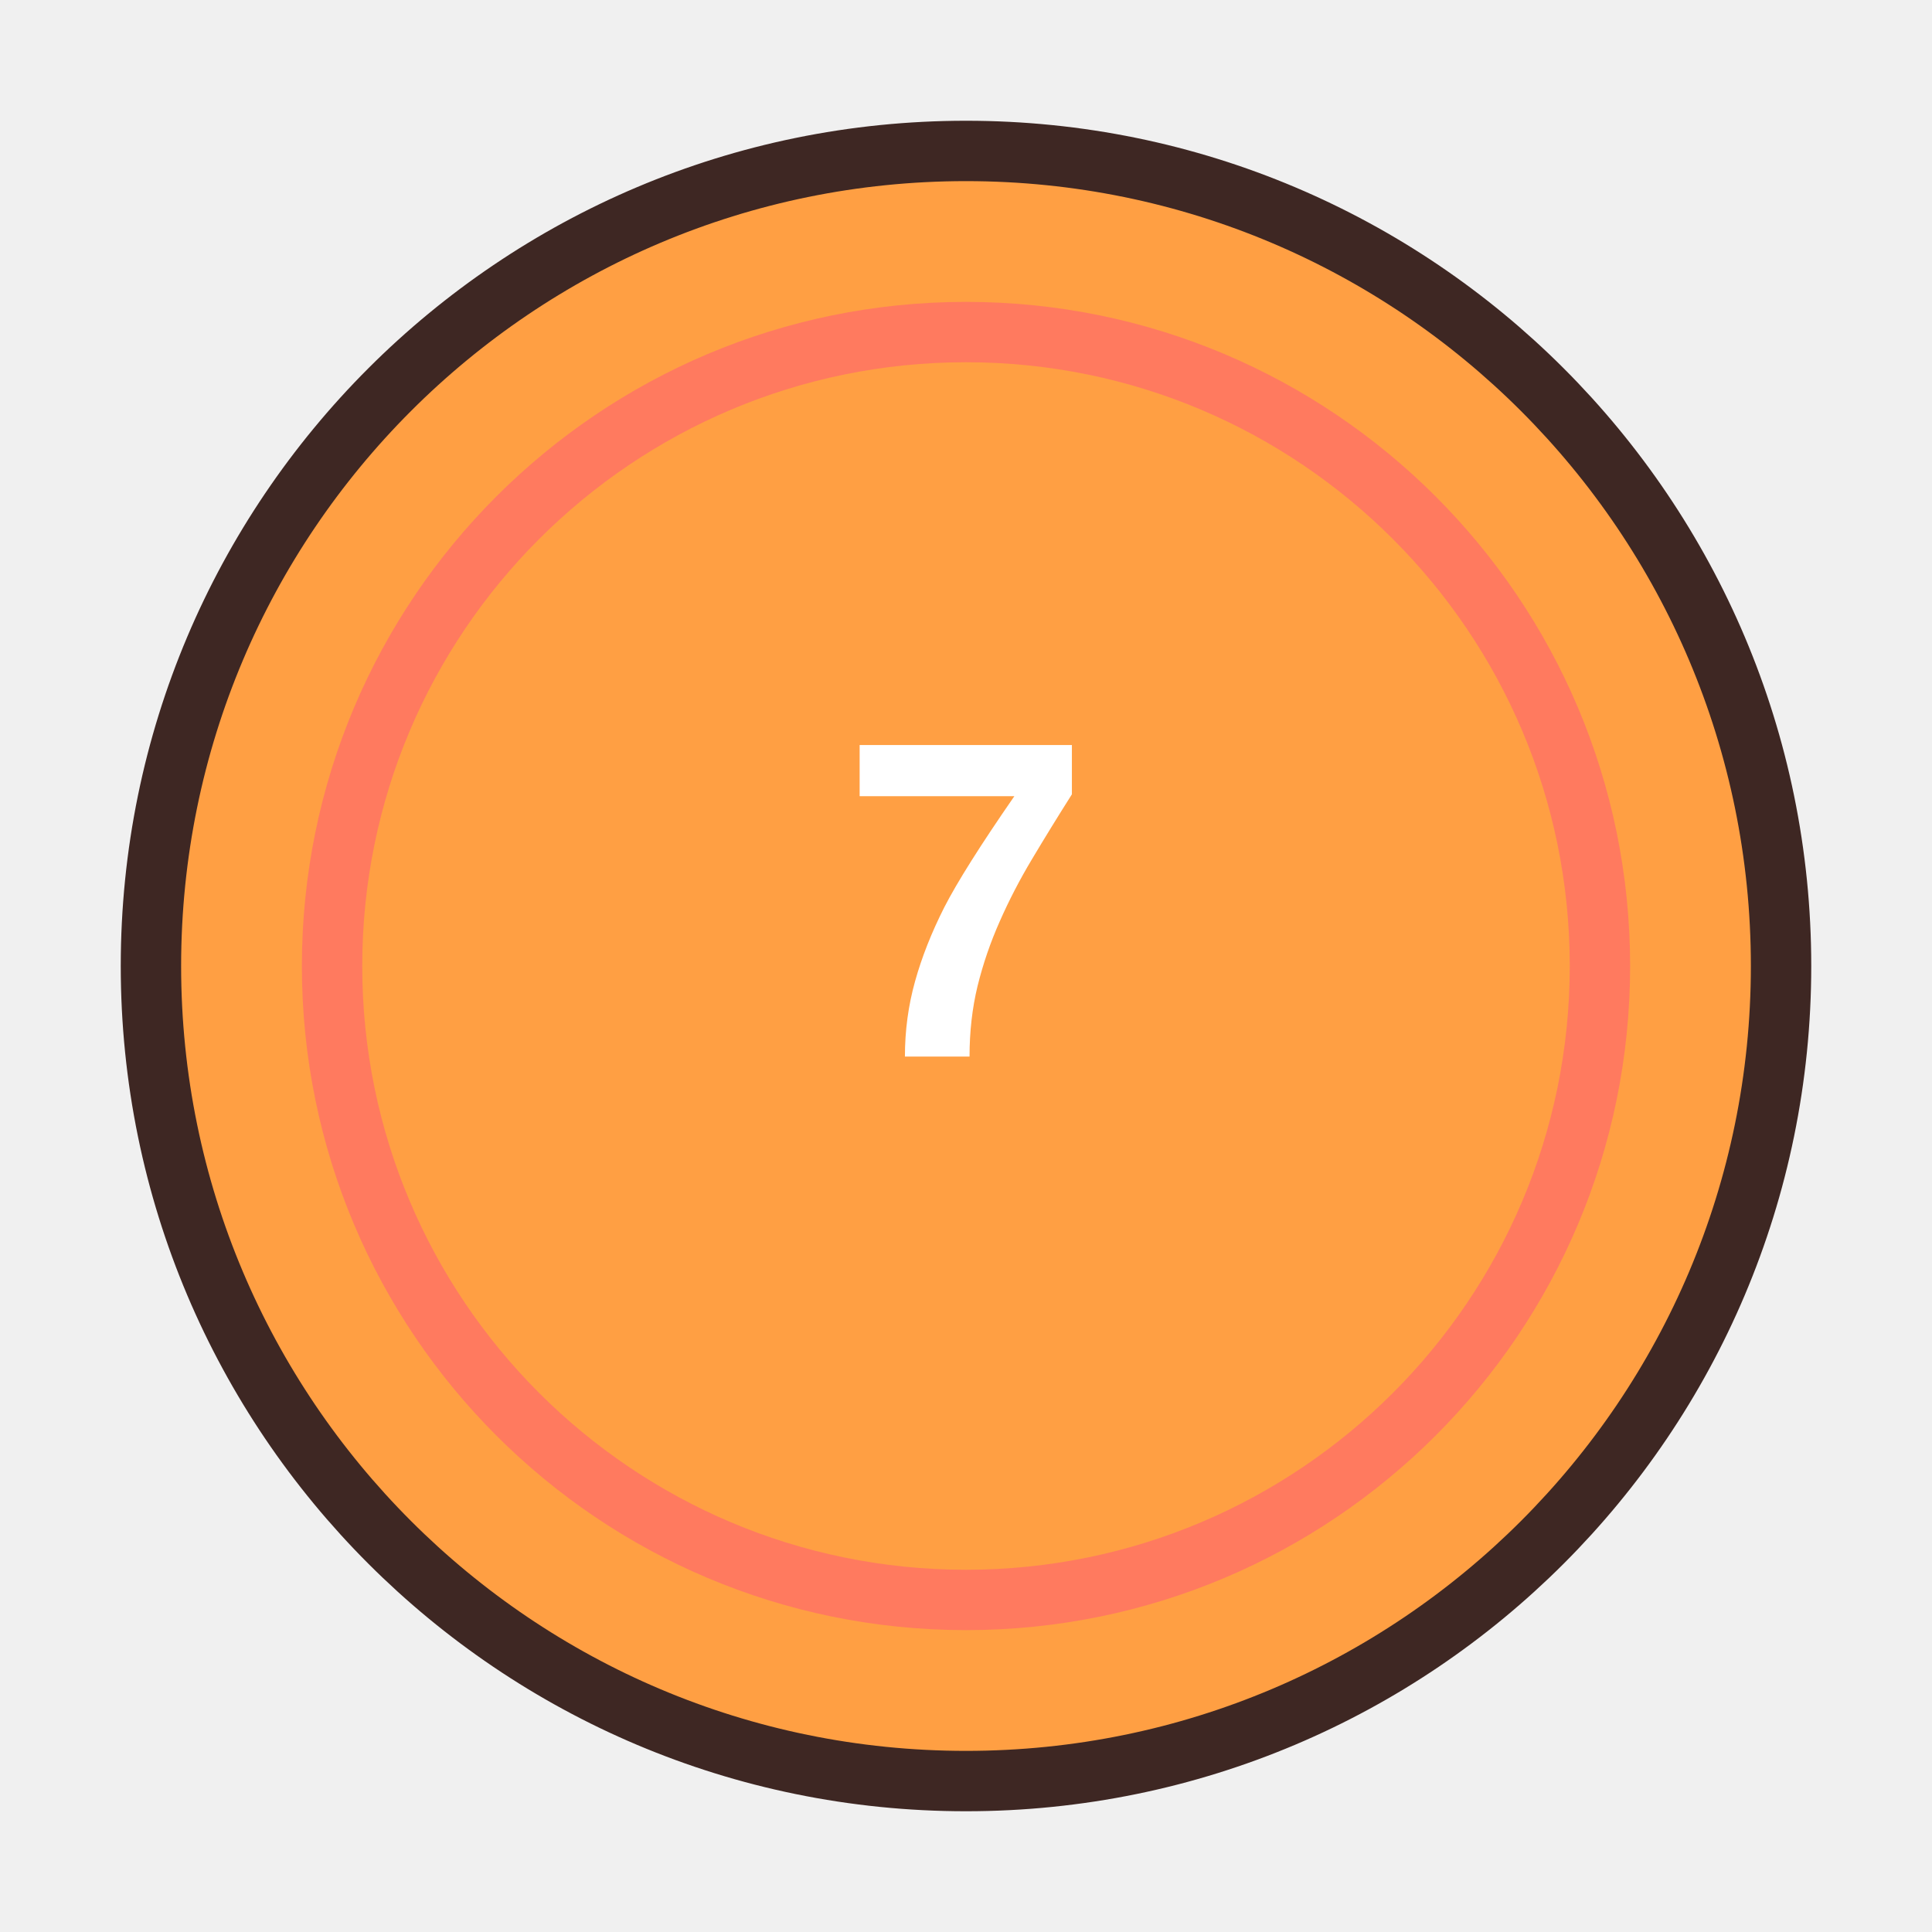
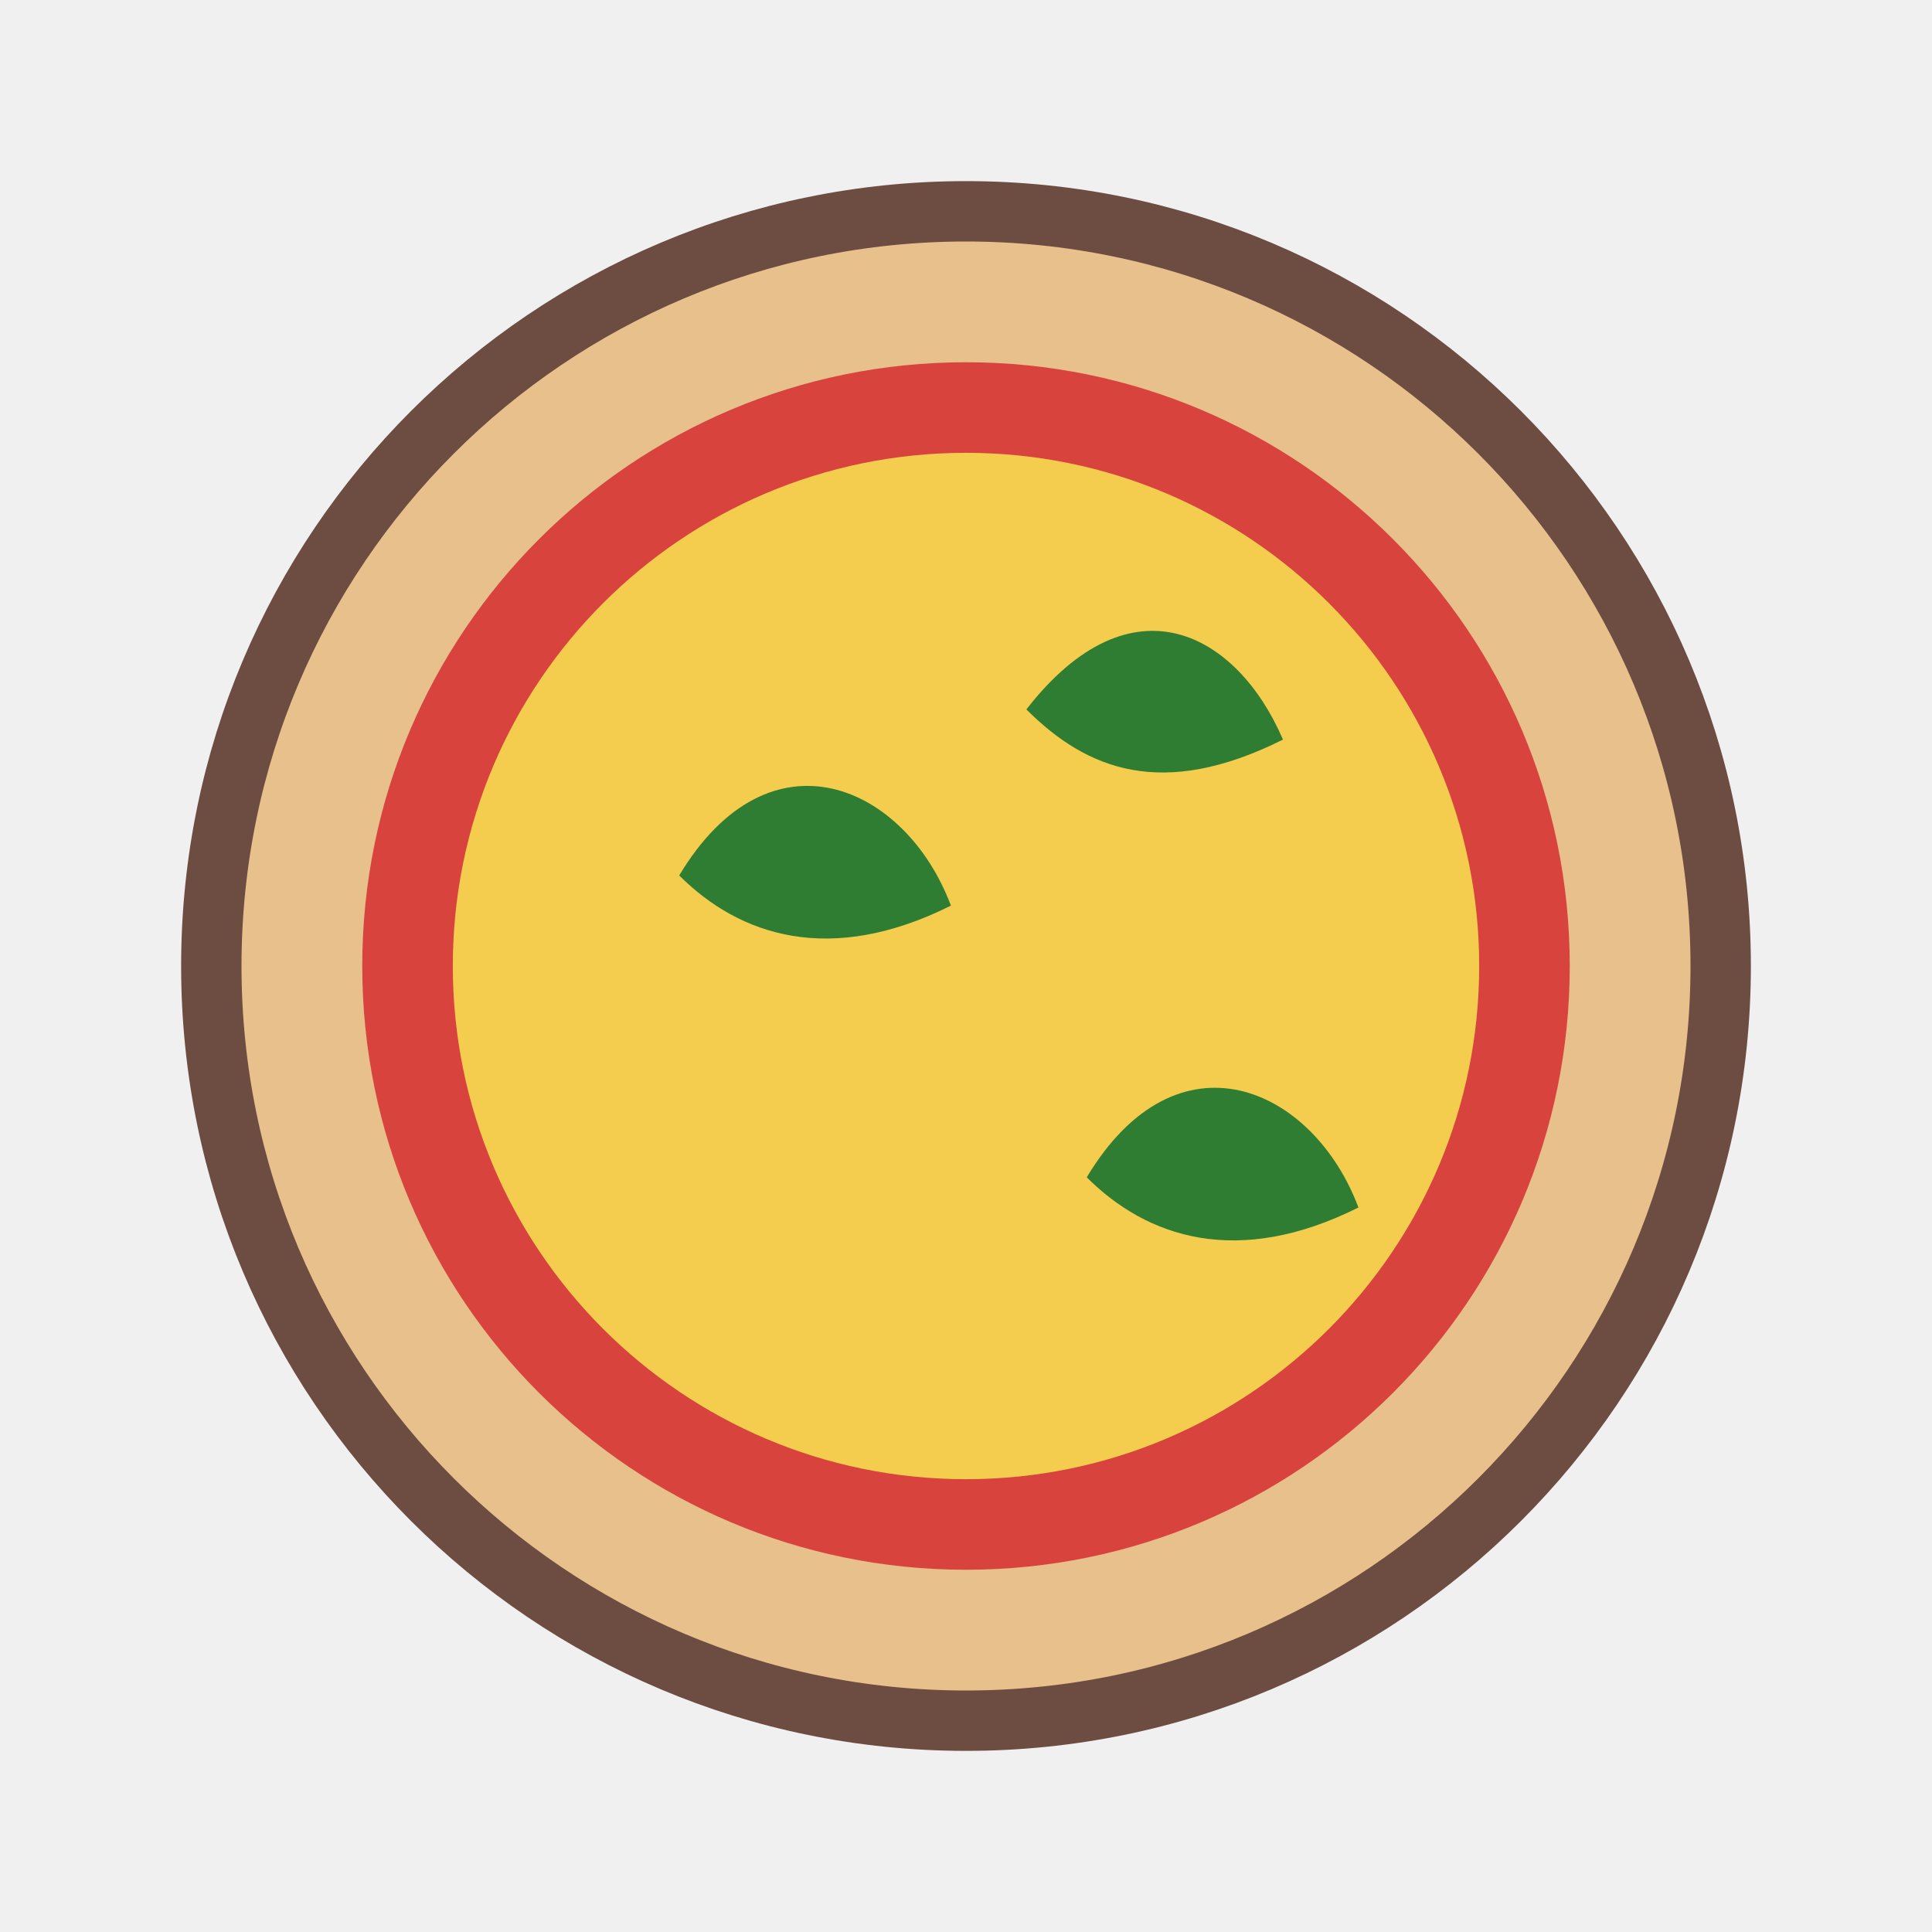
<svg xmlns="http://www.w3.org/2000/svg" width="128" height="128" viewBox="0 0 128 128">
  <rect width="128" height="128" fill="none" />
-   <circle cx="64" cy="64" r="54" fill="#ff9f43" stroke="#3e2723" stroke-width="4" />
-   <circle cx="64" cy="64" r="42" fill="none" stroke="#ff6b6b" stroke-width="4" opacity="0.7" />
-   <text x="64" y="70" text-anchor="middle" font-size="30" font-family="Arial" fill="#fff" font-weight="700">7</text>
+   <circle cx="64" cy="64" r="50" fill="#e7c08b" stroke="#6d4c41" stroke-width="4" />
+   <circle cx="64" cy="64" r="40" fill="#d8433e" />
+   <circle cx="64" cy="64" r="34" fill="#f5cd4e" />
+   <path d="M45 58c6-10 15-6 18 2-8 4-14 2-18-2z" fill="#2e7d32" />
+   <path d="M68 47c7-9 14-5 17 2-8 4-13 2-17-2z" fill="#2e7d32" />
+   <path d="M72 78c6-10 15-6 18 2-8 4-14 2-18-2z" fill="#2e7d32" />
</svg>
